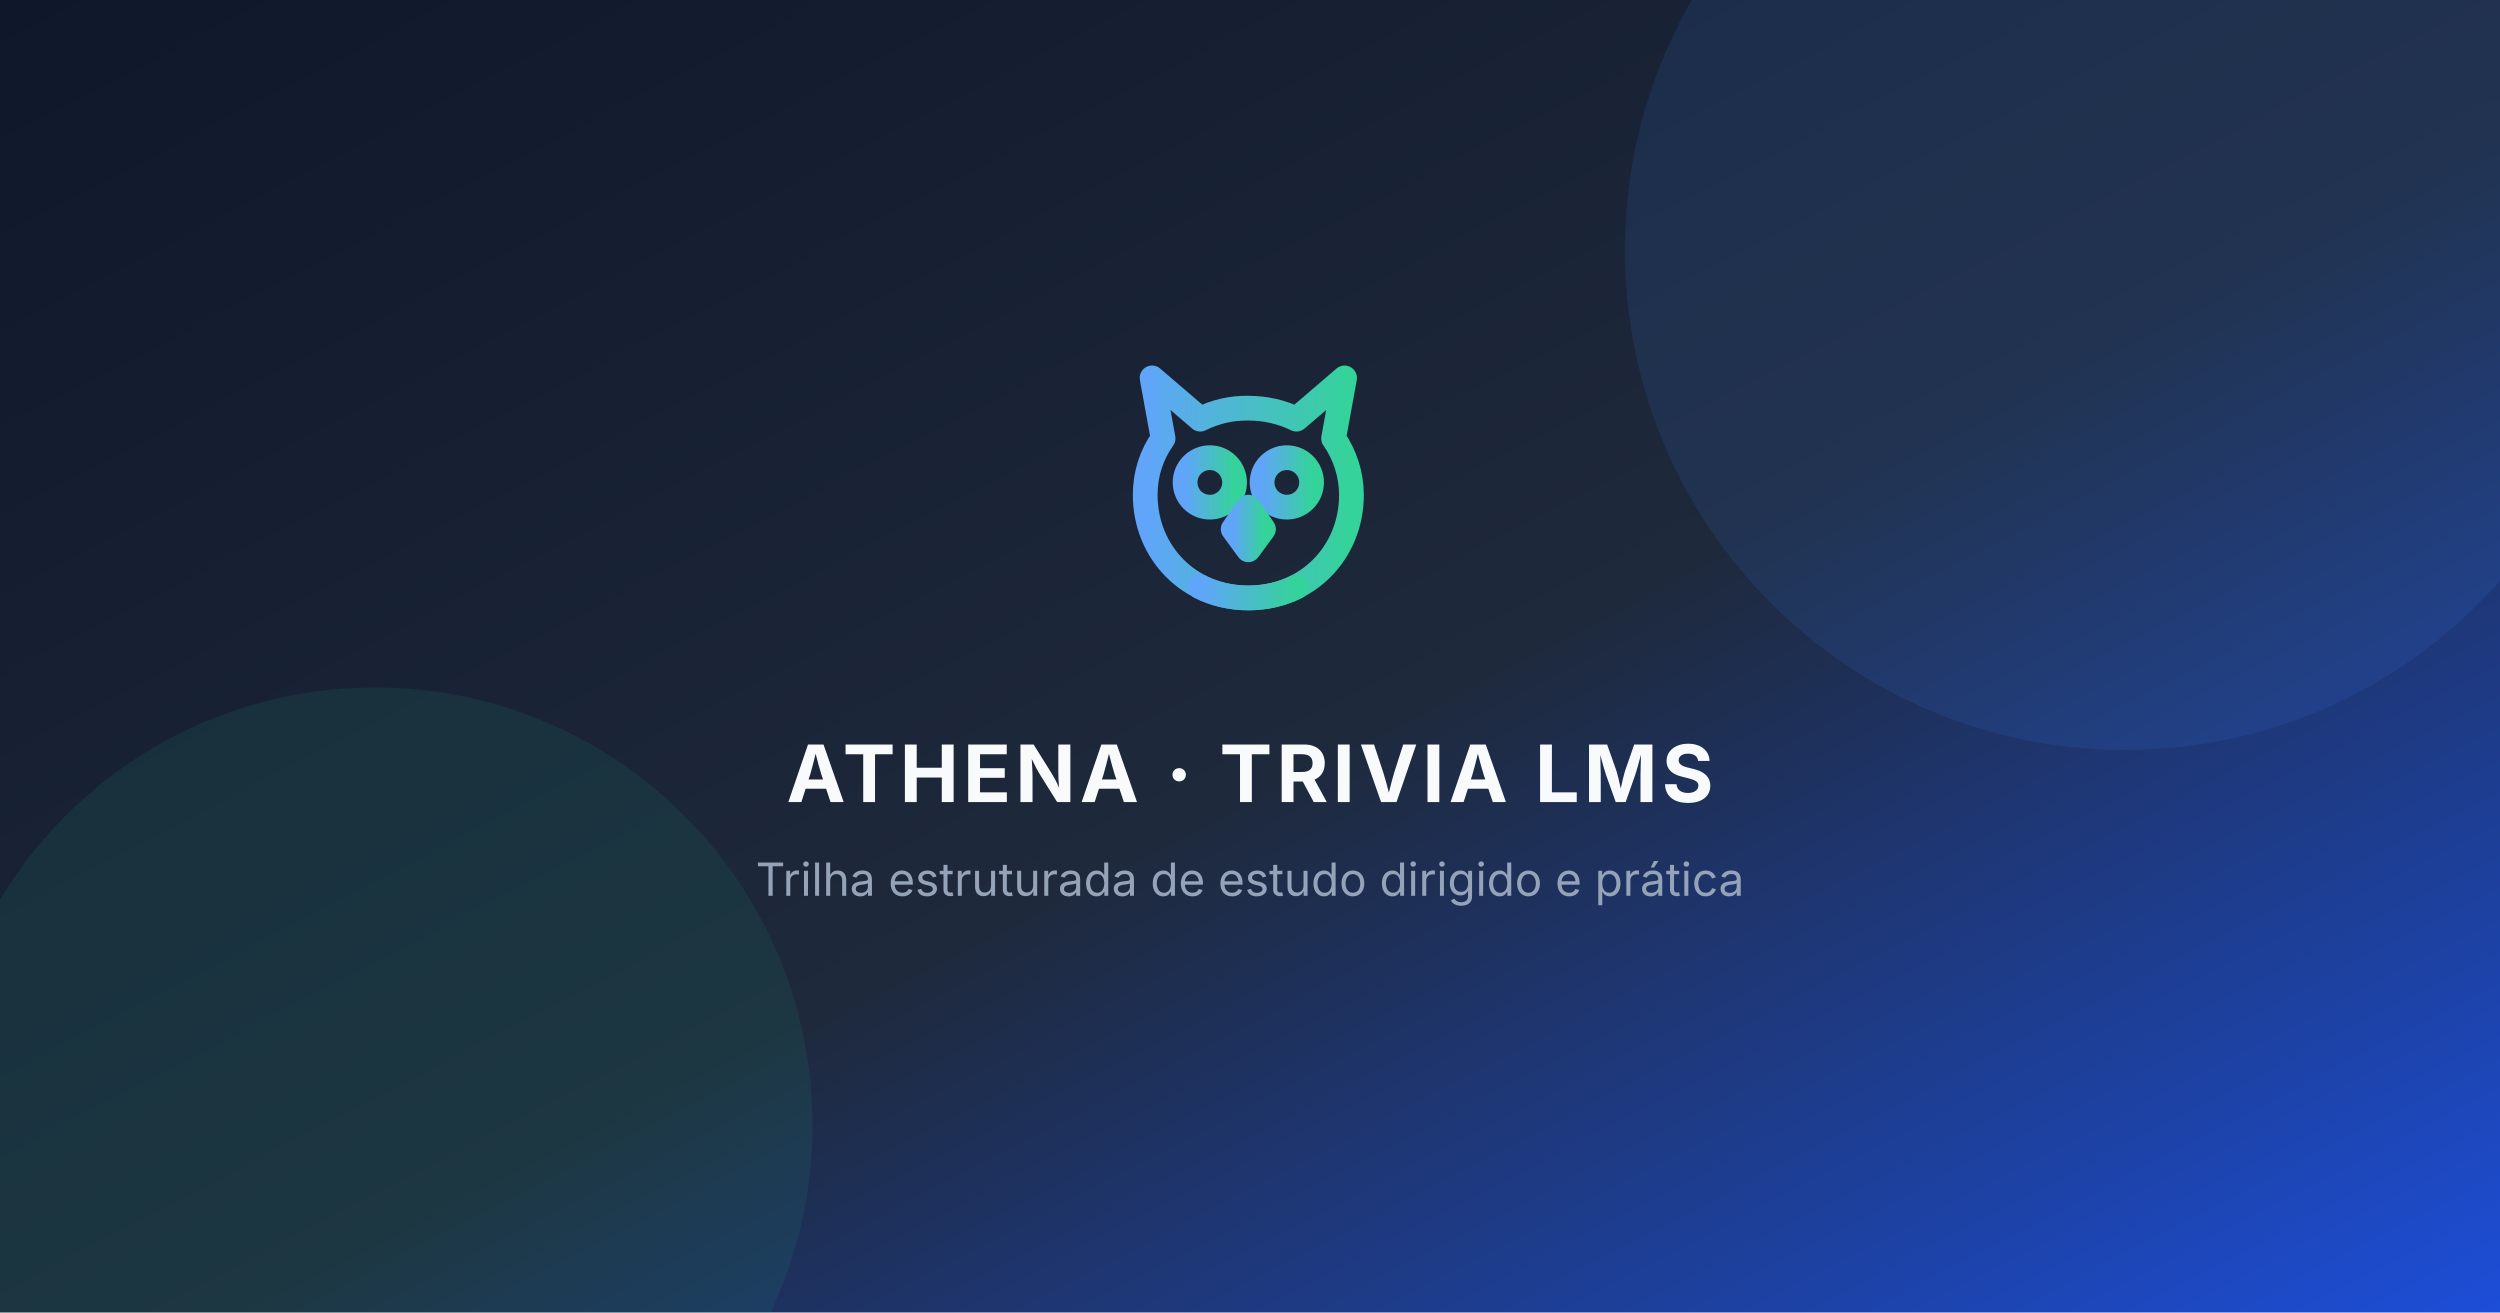
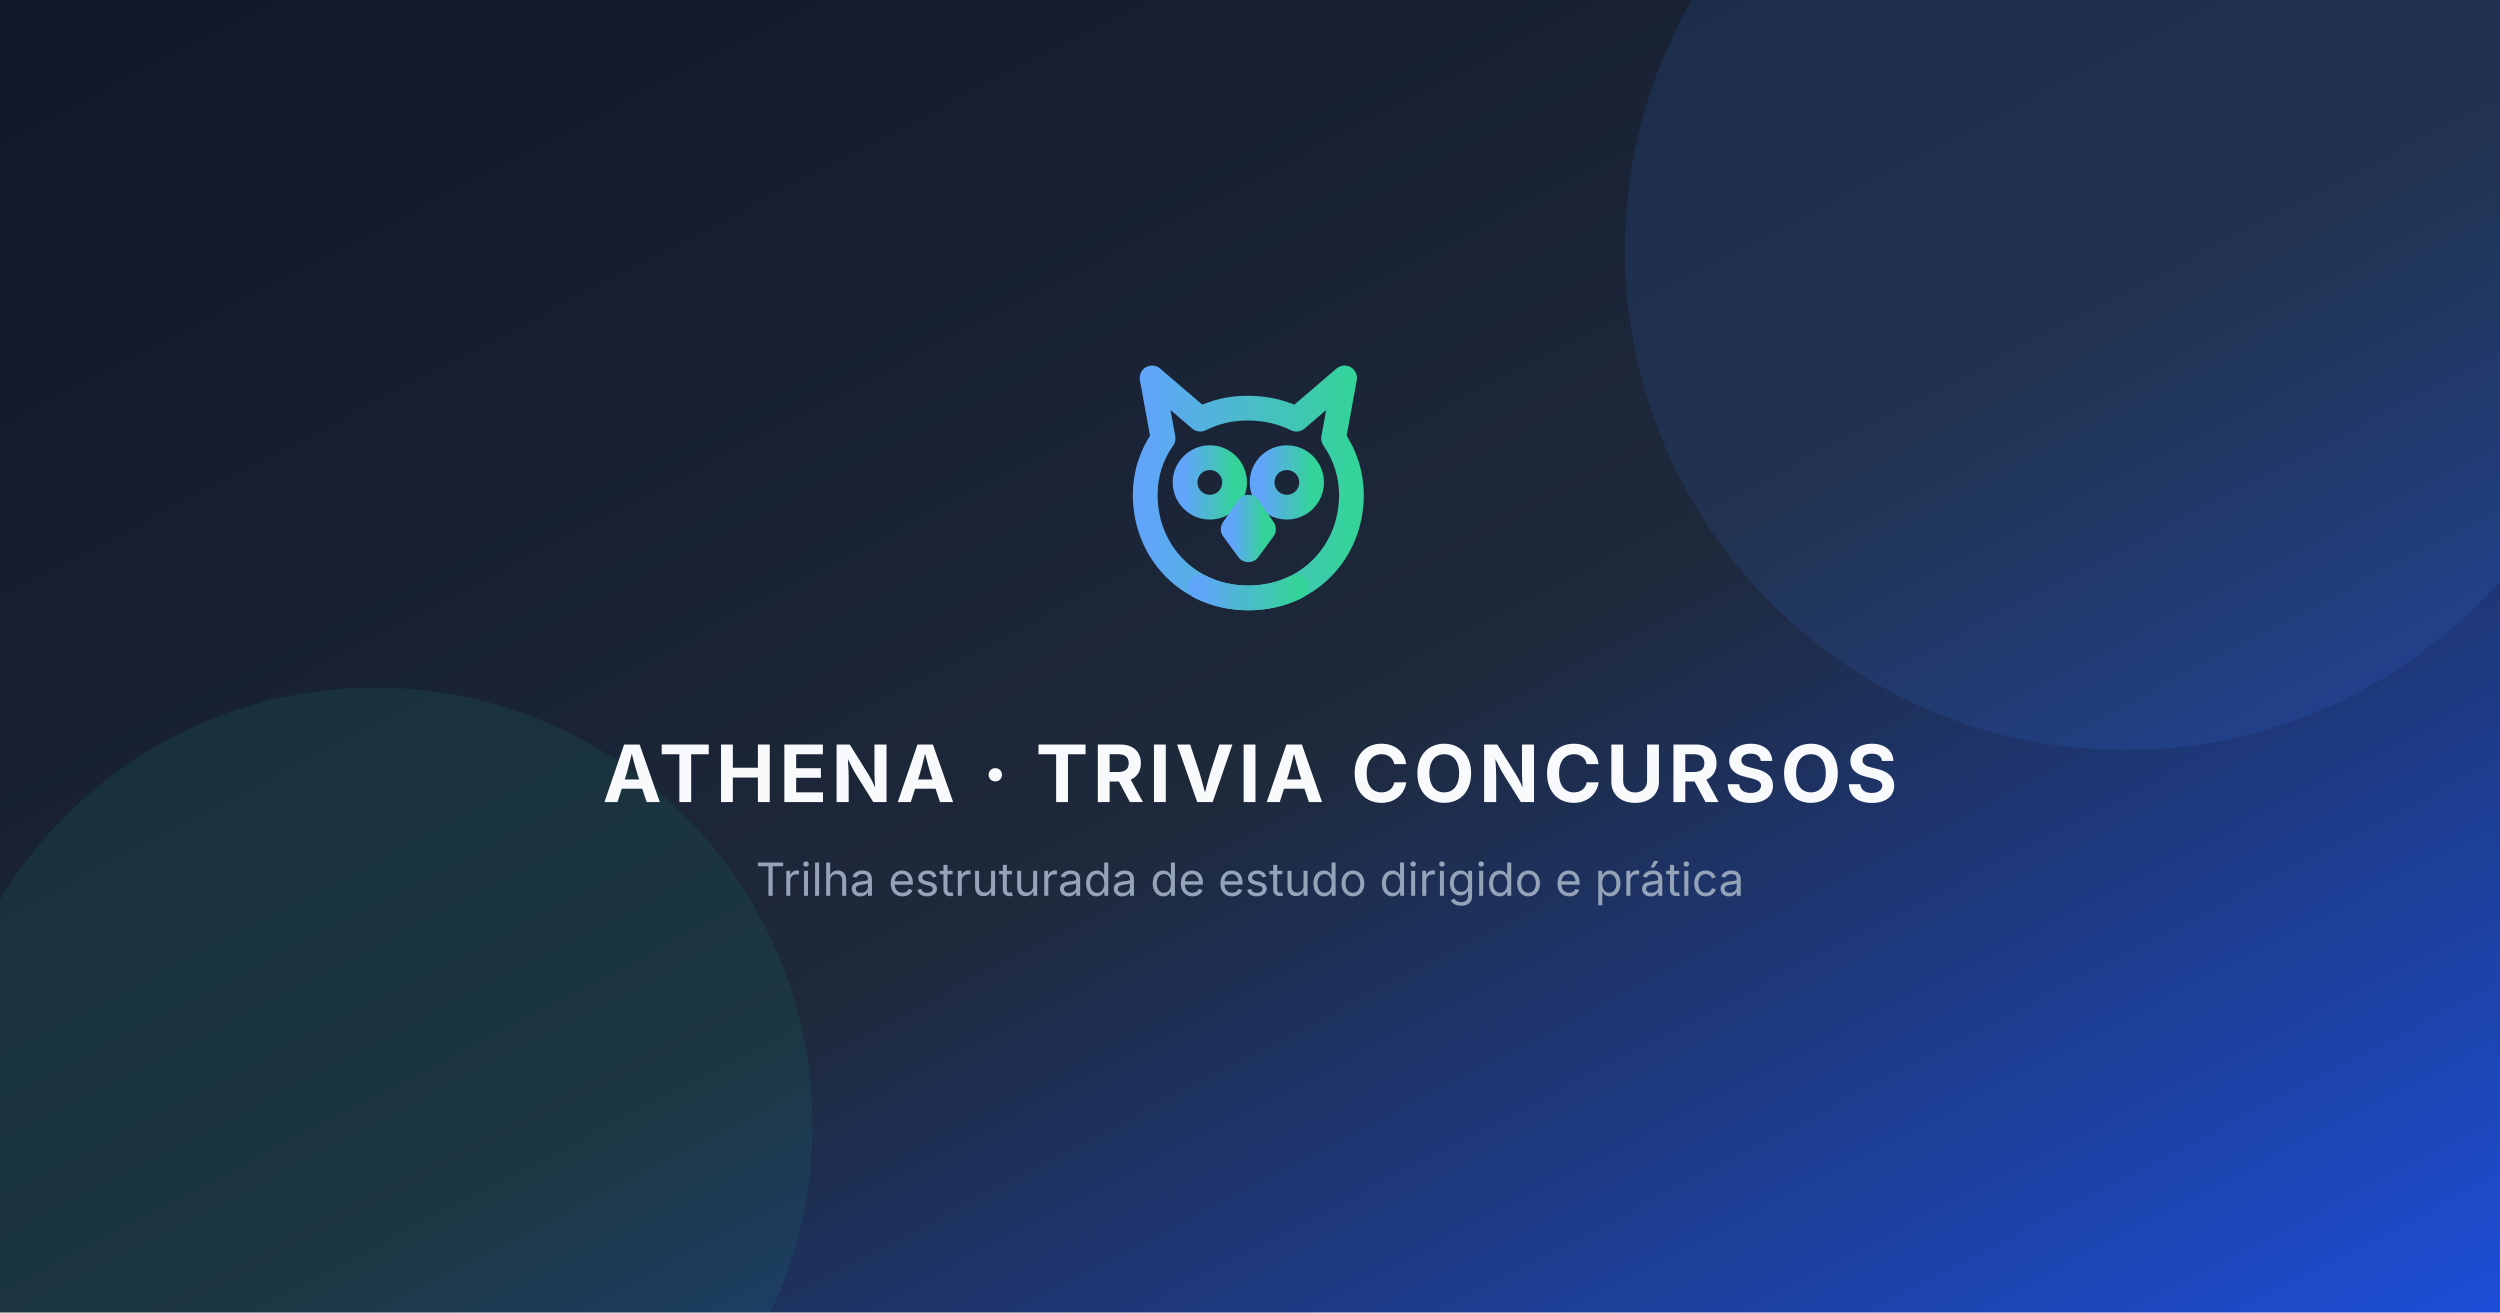
<svg xmlns="http://www.w3.org/2000/svg" viewBox="0 0 1200 630" width="1200" height="630">
  <defs>
    <linearGradient id="bg" x1="0%" y1="0%" x2="100%" y2="100%">
      <stop offset="0%" stop-color="#0f172a" />
      <stop offset="55%" stop-color="#1e293b" />
      <stop offset="100%" stop-color="#1d4ed8" />
    </linearGradient>
    <linearGradient id="accent" x1="0%" y1="0%" x2="100%" y2="0%">
      <stop offset="0%" stop-color="#60a5fa" />
      <stop offset="100%" stop-color="#34d399" />
    </linearGradient>
  </defs>
  <rect width="1200" height="630" fill="url(#bg)" />
  <circle cx="1020" cy="120" r="240" fill="#3b82f6" opacity="0.12" />
  <circle cx="180" cy="540" r="210" fill="#10b981" opacity="0.10" />
  <g transform="translate(520, 155) scale(6.6)" fill="none" stroke="url(#accent)" stroke-width="1.8" stroke-linecap="round" stroke-linejoin="round">
    <path d="M5 4l3.5 3A7.5 7.5 0 0 1 12 6.2c1.25 0 2.45.28 3.5.8L19 4l-.8 4.4A7.2 7.2 0 0 1 19.5 12.5c0 4.2-3.2 7.5-7.5 7.5s-7.5-3.3-7.5-7.5c0-1.5.45-2.9 1.3-4.1L5 4z" />
    <circle cx="9.2" cy="11.6" r="1.8" />
    <circle cx="14.8" cy="11.6" r="1.8" />
    <path d="M12 13.4l-1.1 1.6L12 16.5l1.1-1.5L12 13.4z" />
    <path d="M8.5 19.2c1 .5 2.2.8 3.5.8s2.5-.3 3.5-.8" />
  </g>
-   <text x="600" y="385" text-anchor="middle" fill="#f8fafc" font-family="system-ui, -apple-system, sans-serif" font-size="38" font-weight="700" letter-spacing="2">ATHENA · TRIVIA LMS</text>
+   <text x="600" y="385" text-anchor="middle" fill="#f8fafc" font-family="system-ui, -apple-system, sans-serif" font-size="38" font-weight="700" letter-spacing="2">ATHENA · TRIVIA CONCURSOS</text>
  <text x="600" y="430" text-anchor="middle" fill="#94a3b8" font-family="system-ui, -apple-system, sans-serif" font-size="22">Trilha estruturada de estudo dirigido e prática</text>
</svg>
